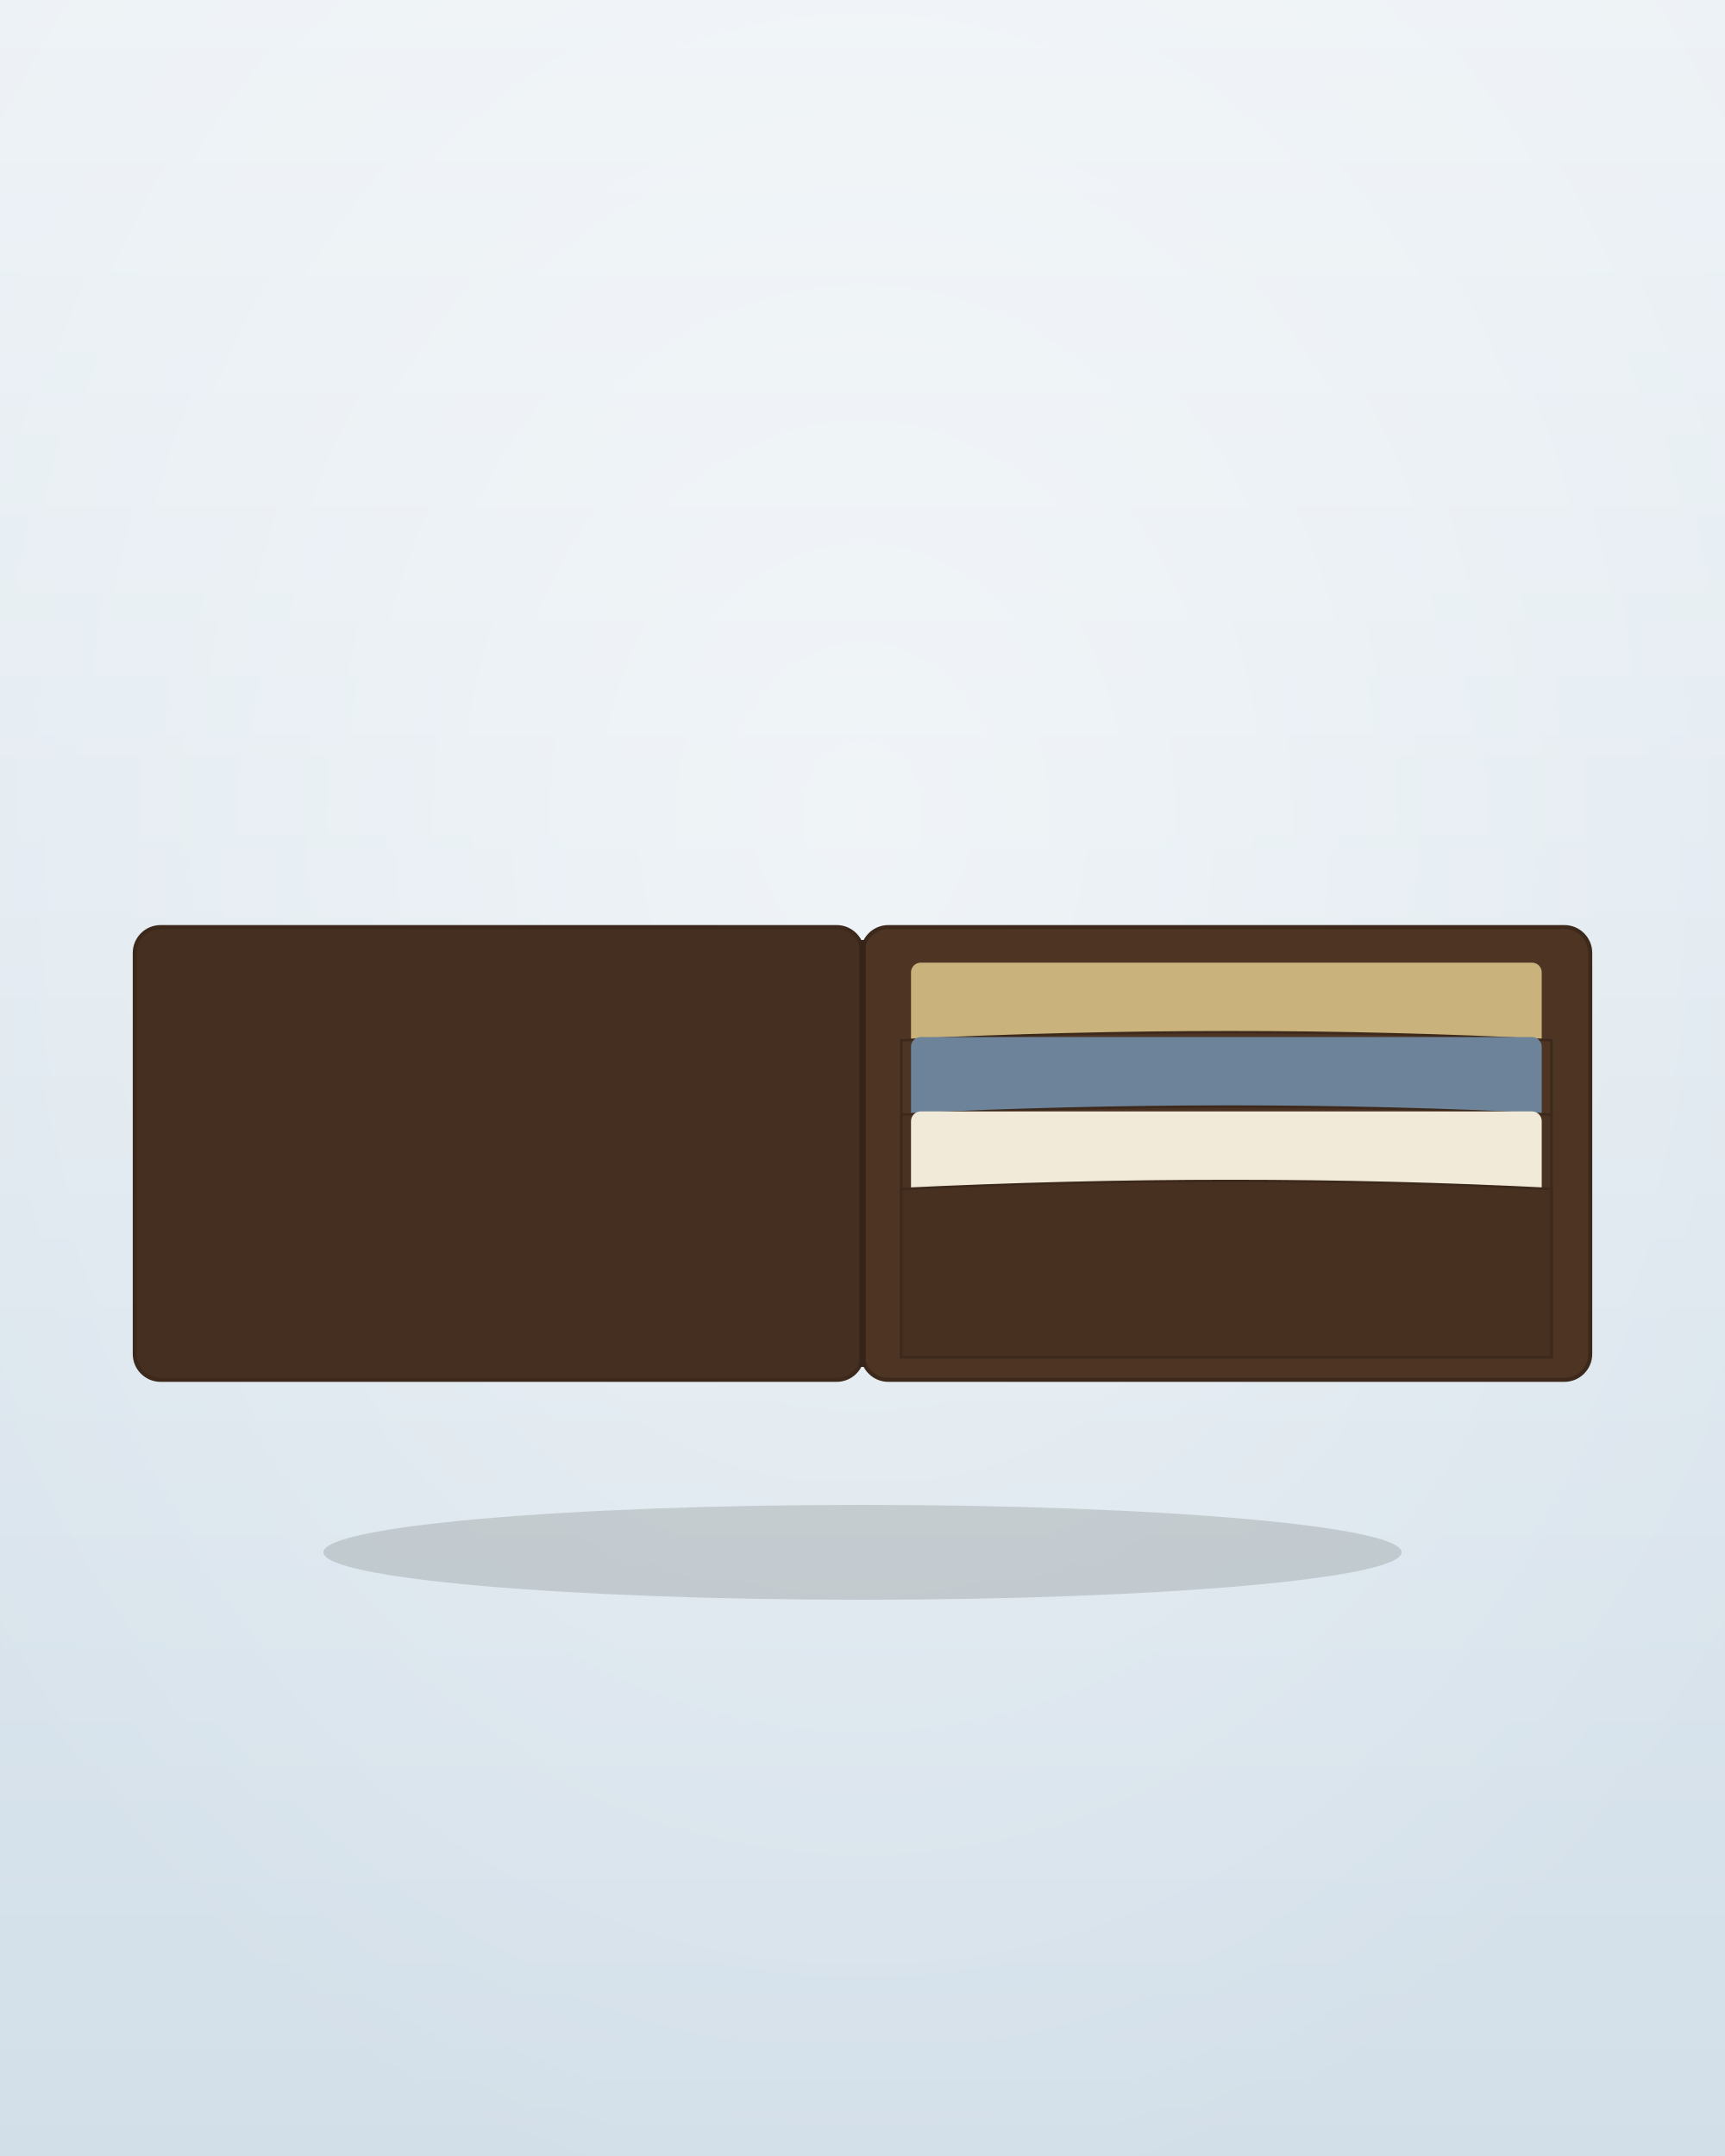
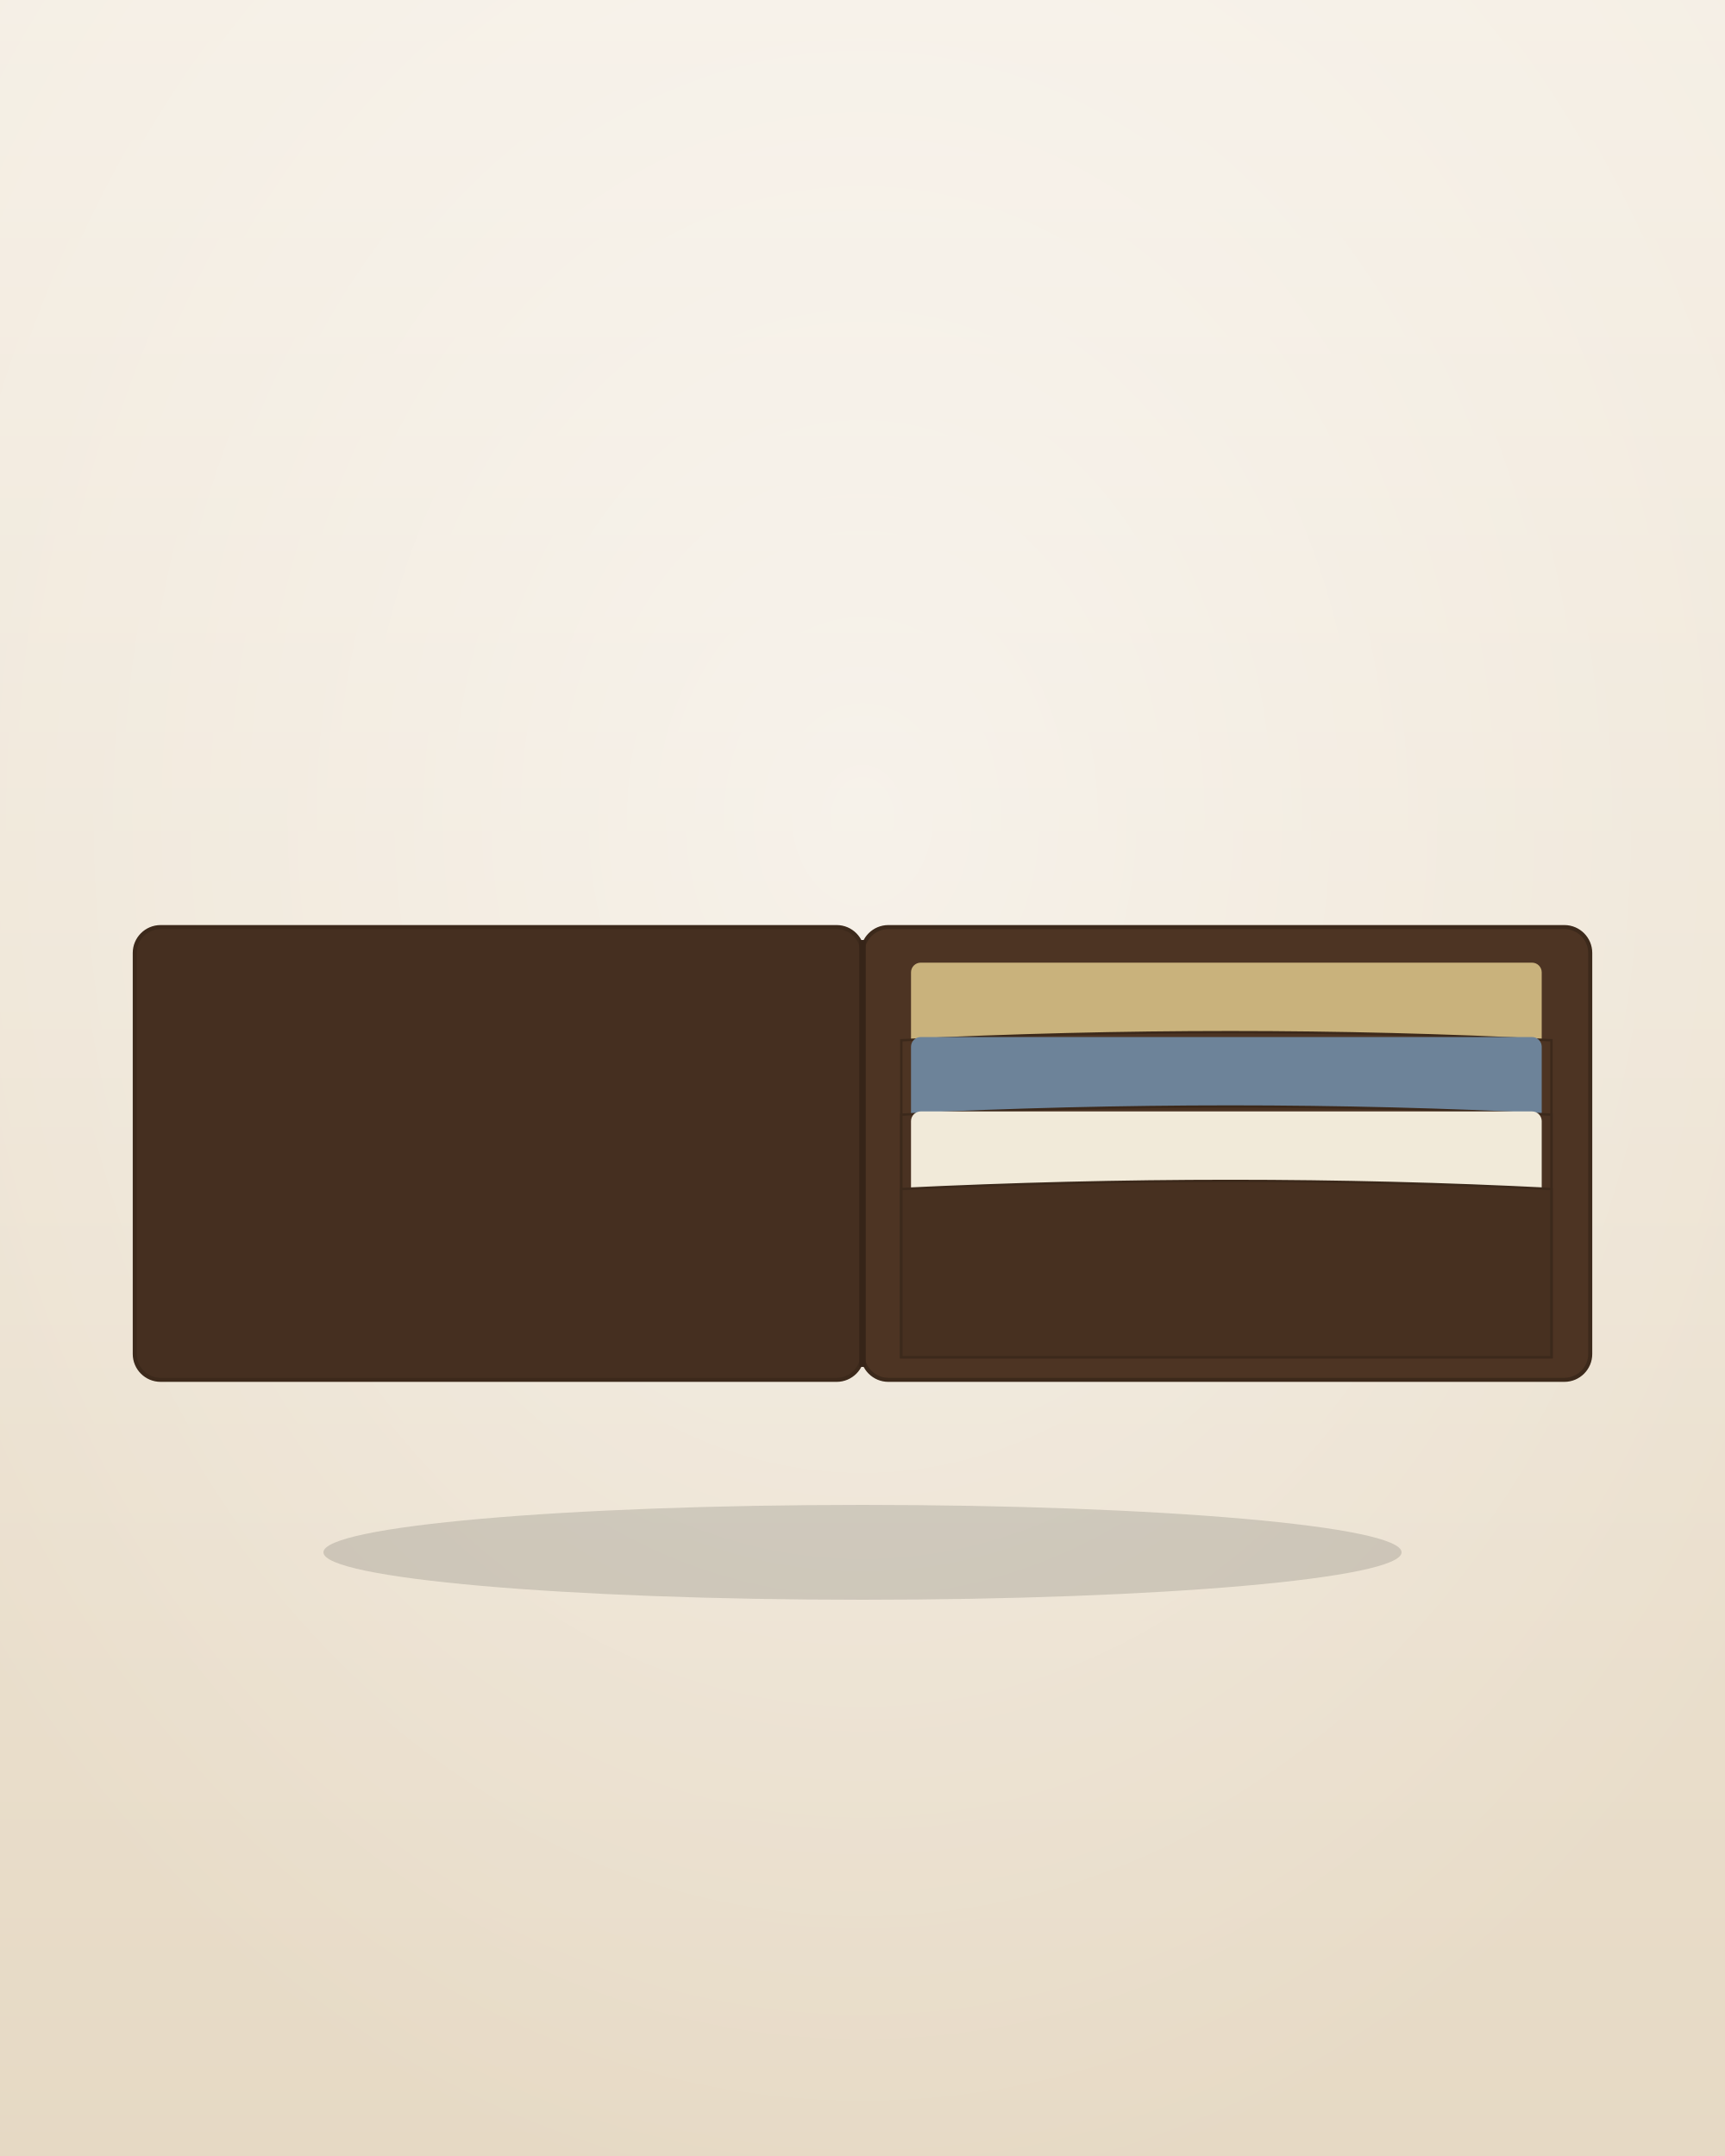
<svg xmlns="http://www.w3.org/2000/svg" viewBox="0 0 800 1000" width="800" height="1000">
  <defs>
    <linearGradient id="bg" x1="0" y1="0" x2="0" y2="1">
-       <stop offset="0" stop-color="#edf2f6" />
-       <stop offset="1" stop-color="#d2dfe9" />
+       <stop offset="0" stop-color="#f5efe5" />
+       <stop offset="1" stop-color="#e6d9c4" />
    </linearGradient>
    <radialGradient id="bg-glow" cx="0.5" cy="0.38" r="0.65">
      <stop offset="0" stop-color="#fff" stop-opacity="0.45" />
      <stop offset="1" stop-color="#fff" stop-opacity="0" />
    </radialGradient>
    <linearGradient id="p-sh" x1="0" y1="0" x2="1" y2="0">
      <stop offset="0" stop-color="#000" stop-opacity="0.10" />
      <stop offset="0.35" stop-color="#000" stop-opacity="0" />
      <stop offset="0.75" stop-color="#000" stop-opacity="0" />
      <stop offset="1" stop-color="#000" stop-opacity="0.14" />
    </linearGradient>
  </defs>
  <rect width="800" height="1000" fill="url(#bg)" />
  <rect width="800" height="1000" fill="url(#bg-glow)" />
  <ellipse cx="400" cy="720" rx="250" ry="22.0" fill="#23261f" opacity="0.16" />
  <g transform="translate(100.0,160.0) scale(0.750)">
    <rect x="-50" y="360" width="450" height="280" rx="16" fill="#452f20" stroke="#3c291b" stroke-width="2.5" />
    <rect x="400" y="360" width="450" height="280" rx="16" fill="#4d3423" stroke="#3c291b" stroke-width="2.5" />
    <rect x="430" y="382" width="390" height="60" rx="6" fill="#c9b27c" />
    <path d="M424 430 Q630.0 420 826 430 V626 H424Z" fill="#4d3423" stroke="#3c291b" stroke-width="1.5" />
    <rect x="430" y="428" width="390" height="60" rx="6" fill="#6d8399" />
    <path d="M424 476 Q630.0 466 826 476 V626 H424Z" fill="#4a3222" stroke="#3c291b" stroke-width="1.5" />
    <rect x="430" y="474" width="390" height="60" rx="6" fill="#f1ead9" />
    <path d="M424 522 Q630.0 512 826 522 V626 H424Z" fill="#473020" stroke="#3c291b" stroke-width="1.5" />
    <path d="M400 368 V632" stroke="#362418" stroke-width="4" />
  </g>
</svg>
